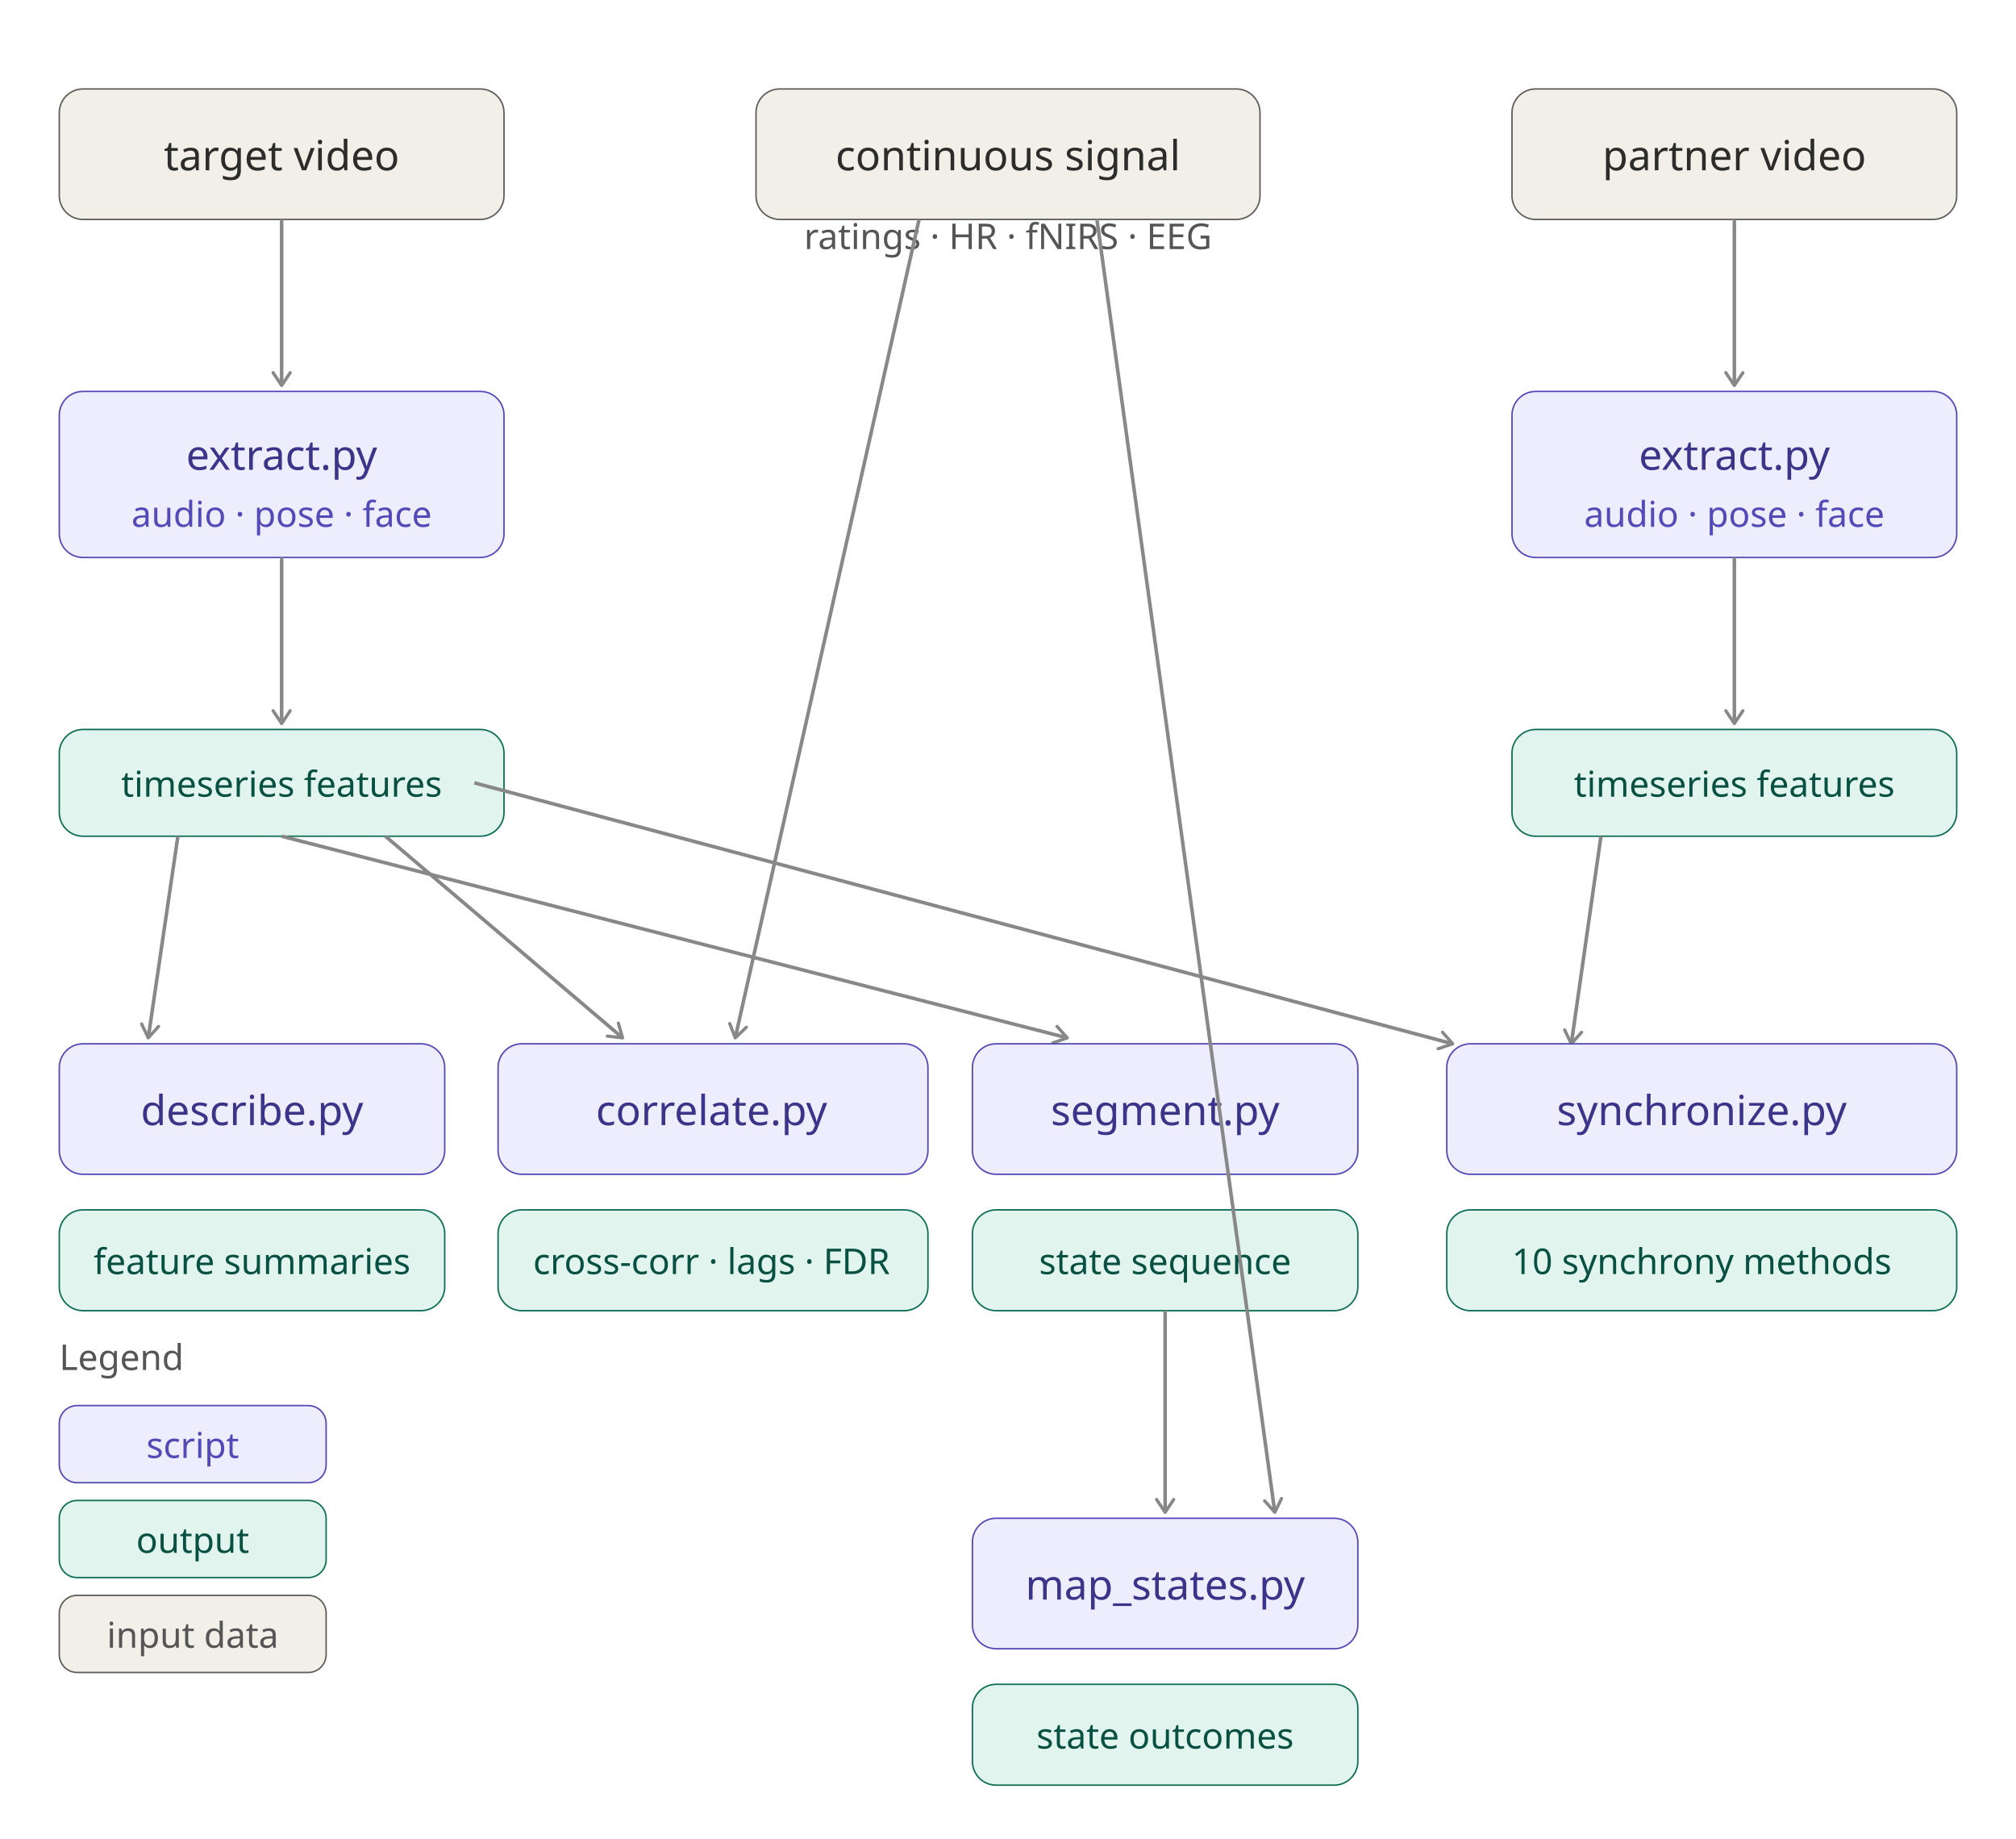
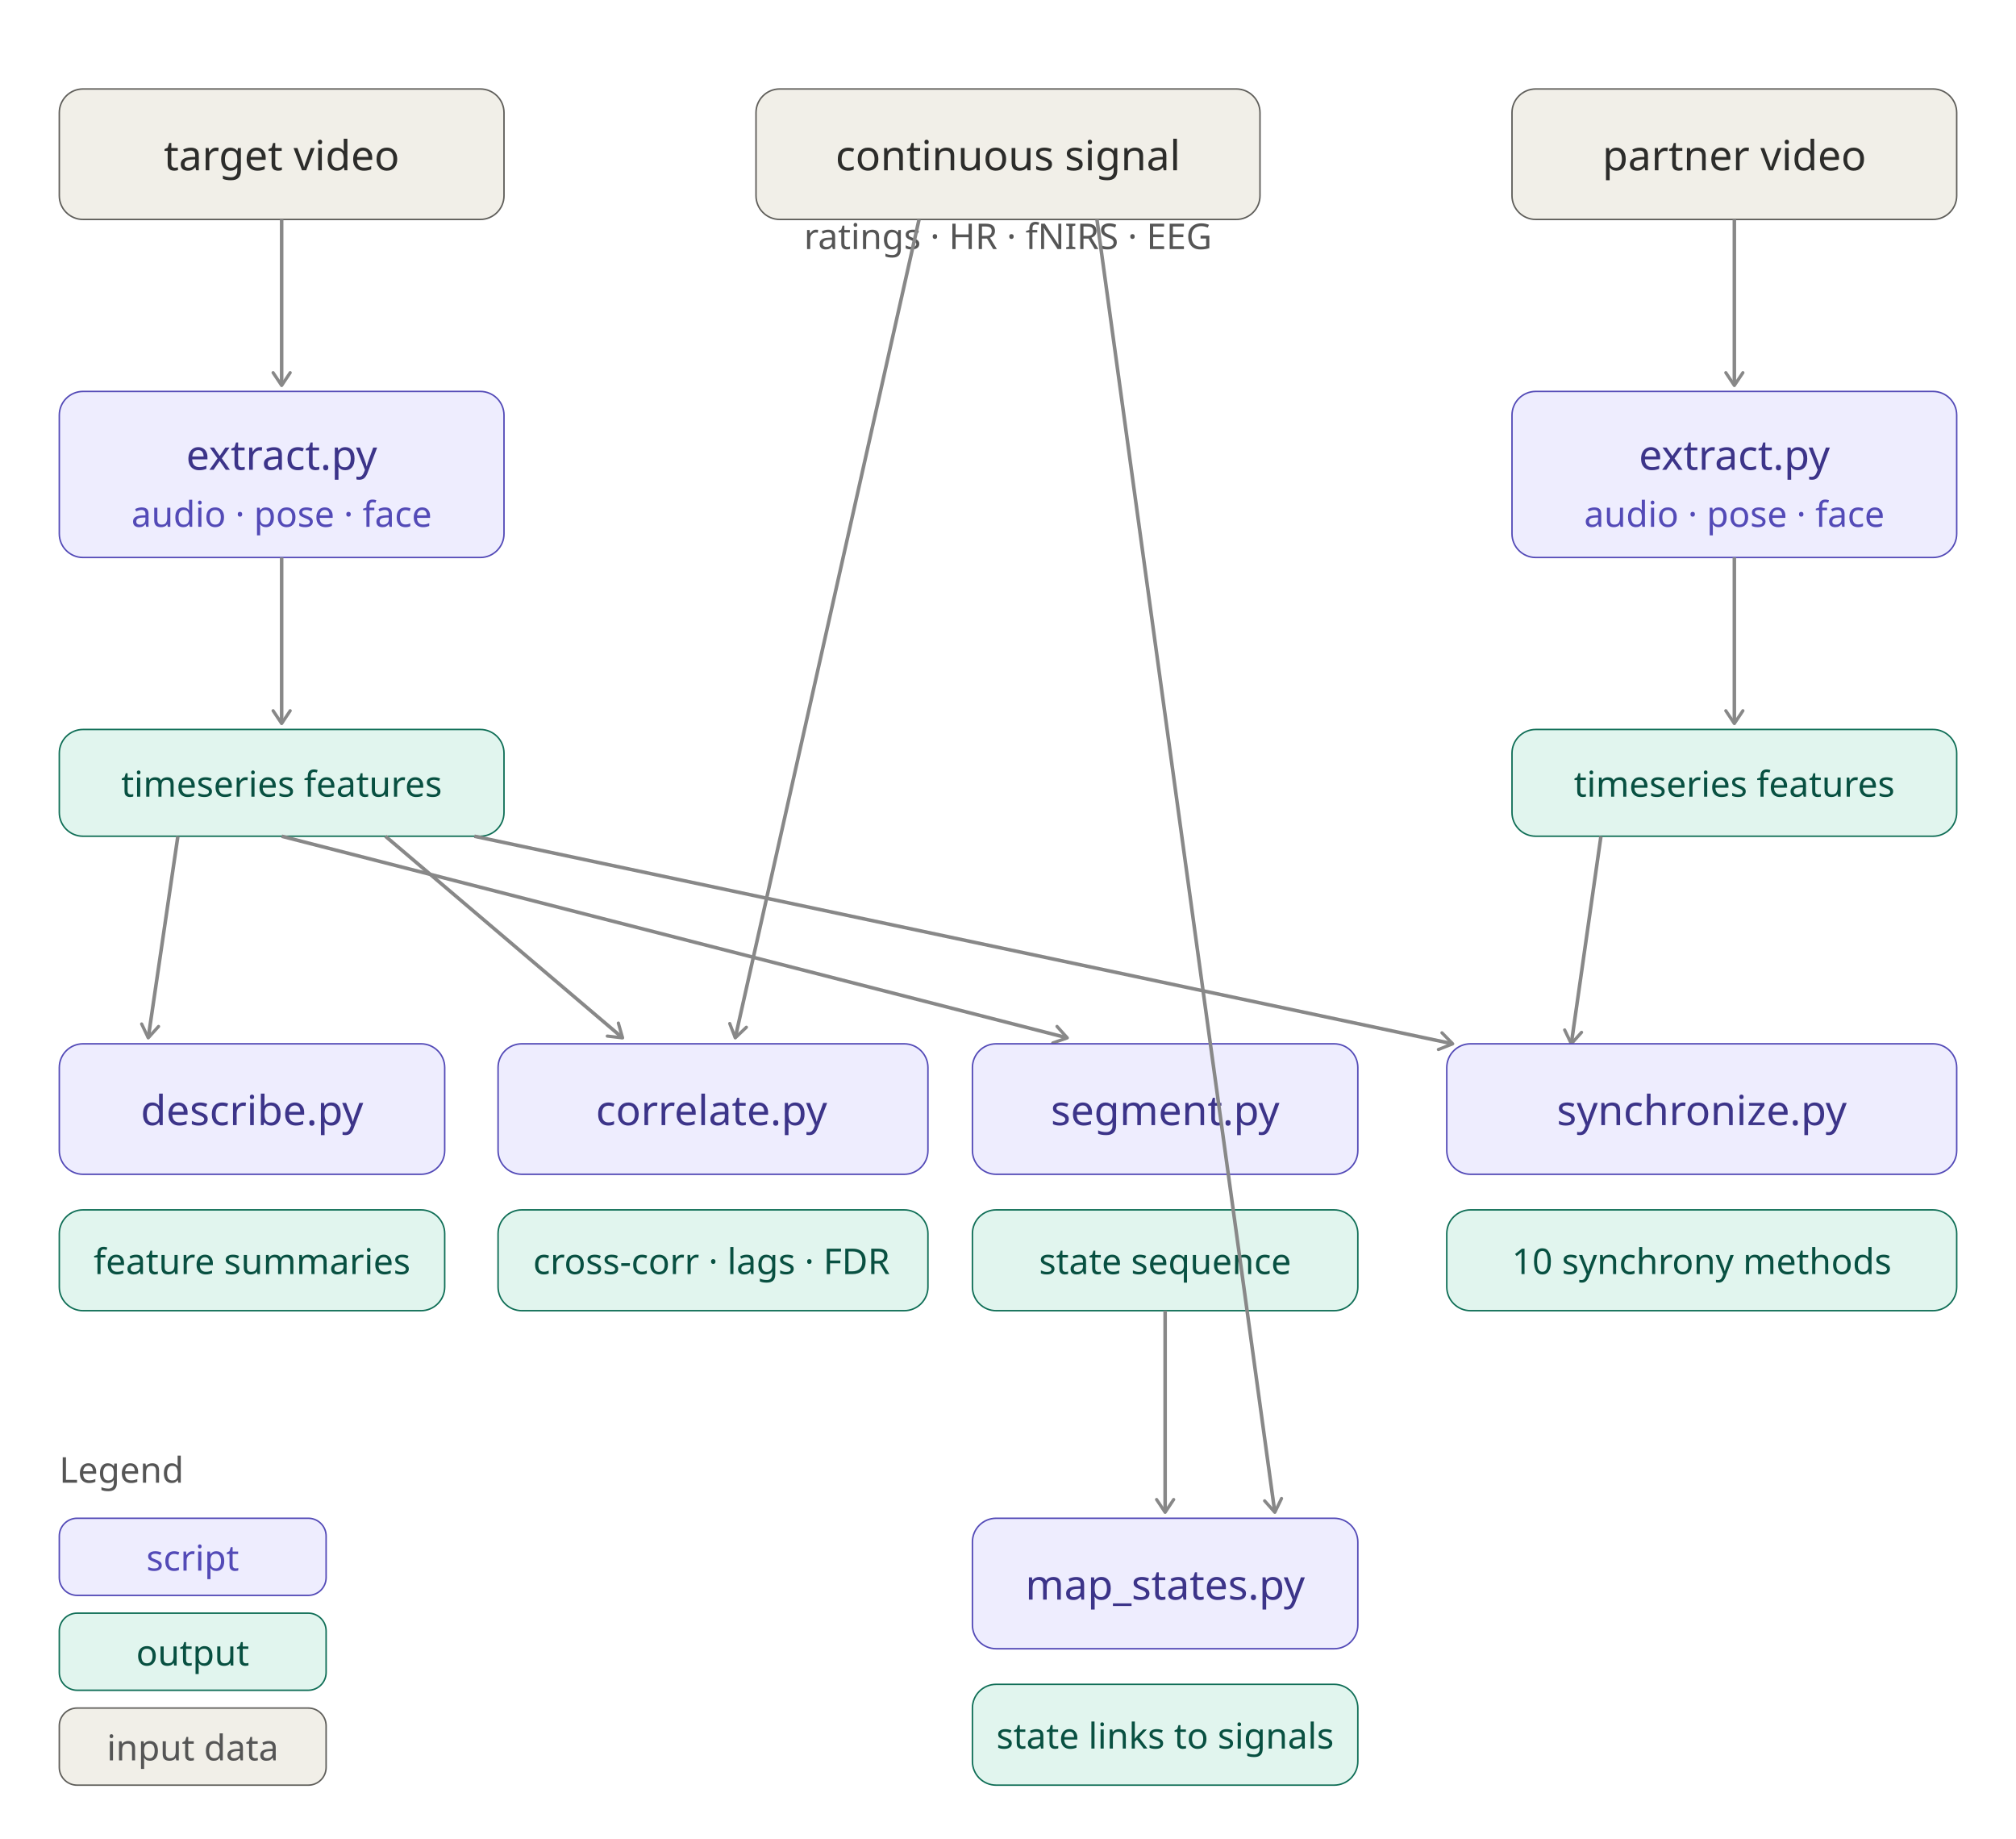
<svg xmlns="http://www.w3.org/2000/svg" width="100%" viewBox="0 0 680 620">
  <defs>
    <marker id="arrow" viewBox="0 0 10 10" refX="8" refY="5" markerWidth="6" markerHeight="6" orient="auto-start-reverse">
      <path d="M2 1L8 5L2 9" fill="none" stroke="context-stroke" stroke-width="1.5" stroke-linecap="round" stroke-linejoin="round" />
    </marker>
    <style>
  .th { font-family: sans-serif; font-size: 14px; font-weight: 500; fill: #1a1a1a; }
  .ts { font-family: sans-serif; font-size: 12px; fill: #555; }
  .c-gray rect { fill: #F1EFE8; stroke: #5F5E5A; }
  .c-gray .th { fill: #2C2C2A; }
  .c-purple rect { fill: #EEEDFE; stroke: #534AB7; }
  .c-purple .th { fill: #3C3489; }
  .c-purple .ts { fill: #534AB7; }
  .c-teal rect { fill: #E1F5EE; stroke: #0F6E56; }
  .c-teal .ts { fill: #085041; }
  .arr { fill: none; stroke: #888; stroke-width: 1.2; }
</style>
  </defs>
  <g class="c-gray">
    <rect x="20" y="30" width="150" height="44" rx="8" stroke-width="0.5" />
    <text class="th" x="95" y="52" text-anchor="middle" dominant-baseline="central">target video</text>
  </g>
  <g class="c-gray">
    <rect x="255" y="30" width="170" height="44" rx="8" stroke-width="0.5" />
    <text class="th" x="340" y="52" text-anchor="middle" dominant-baseline="central">continuous signal</text>
  </g>
  <text class="ts" x="340" y="84" text-anchor="middle">ratings · HR · fNIRS · EEG</text>
  <g class="c-gray">
    <rect x="510" y="30" width="150" height="44" rx="8" stroke-width="0.5" />
    <text class="th" x="585" y="52" text-anchor="middle" dominant-baseline="central">partner video</text>
  </g>
  <line x1="95" y1="74" x2="95" y2="130" class="arr" marker-end="url(#arrow)" />
  <line x1="585" y1="74" x2="585" y2="130" class="arr" marker-end="url(#arrow)" />
  <g class="c-purple">
    <rect x="20" y="132" width="150" height="56" rx="8" stroke-width="0.5" />
    <text class="th" x="95" y="153" text-anchor="middle" dominant-baseline="central">extract.py</text>
    <text class="ts" x="95" y="173" text-anchor="middle" dominant-baseline="central">audio · pose · face</text>
  </g>
  <g class="c-purple">
    <rect x="510" y="132" width="150" height="56" rx="8" stroke-width="0.5" />
    <text class="th" x="585" y="153" text-anchor="middle" dominant-baseline="central">extract.py</text>
    <text class="ts" x="585" y="173" text-anchor="middle" dominant-baseline="central">audio · pose · face</text>
  </g>
  <line x1="95" y1="188" x2="95" y2="244" class="arr" marker-end="url(#arrow)" />
  <line x1="585" y1="188" x2="585" y2="244" class="arr" marker-end="url(#arrow)" />
  <g class="c-teal">
    <rect x="20" y="246" width="150" height="36" rx="8" stroke-width="0.5" />
    <text class="ts" x="95" y="264" text-anchor="middle" dominant-baseline="central">timeseries features</text>
  </g>
  <g class="c-teal">
    <rect x="510" y="246" width="150" height="36" rx="8" stroke-width="0.5" />
    <text class="ts" x="585" y="264" text-anchor="middle" dominant-baseline="central">timeseries features</text>
  </g>
  <line x1="60" y1="282" x2="50" y2="350" class="arr" marker-end="url(#arrow)" />
  <g class="c-purple">
    <rect x="20" y="352" width="130" height="44" rx="8" stroke-width="0.5" />
    <text class="th" x="85" y="374" text-anchor="middle" dominant-baseline="central">describe.py</text>
  </g>
  <g class="c-teal">
    <rect x="20" y="408" width="130" height="34" rx="8" stroke-width="0.5" />
    <text class="ts" x="85" y="425" text-anchor="middle" dominant-baseline="central">feature summaries</text>
  </g>
  <line x1="130" y1="282" x2="210" y2="350" class="arr" marker-end="url(#arrow)" />
  <line x1="310" y1="74" x2="248" y2="350" class="arr" marker-end="url(#arrow)" />
  <g class="c-purple">
    <rect x="168" y="352" width="145" height="44" rx="8" stroke-width="0.5" />
    <text class="th" x="240" y="374" text-anchor="middle" dominant-baseline="central">correlate.py</text>
  </g>
  <g class="c-teal">
    <rect x="168" y="408" width="145" height="34" rx="8" stroke-width="0.5" />
    <text class="ts" x="240" y="425" text-anchor="middle" dominant-baseline="central">cross-corr · lags · FDR</text>
  </g>
  <line x1="95" y1="282" x2="360" y2="350" class="arr" marker-end="url(#arrow)" />
  <g class="c-purple">
    <rect x="328" y="352" width="130" height="44" rx="8" stroke-width="0.5" />
    <text class="th" x="393" y="374" text-anchor="middle" dominant-baseline="central">segment.py</text>
  </g>
  <g class="c-teal">
    <rect x="328" y="408" width="130" height="34" rx="8" stroke-width="0.5" />
    <text class="ts" x="393" y="425" text-anchor="middle" dominant-baseline="central">state sequence</text>
  </g>
  <line x1="393" y1="442" x2="393" y2="510" class="arr" marker-end="url(#arrow)" />
  <line x1="370" y1="74" x2="430" y2="510" class="arr" marker-end="url(#arrow)" />
  <g class="c-purple">
    <rect x="328" y="512" width="130" height="44" rx="8" stroke-width="0.5" />
    <text class="th" x="393" y="534" text-anchor="middle" dominant-baseline="central">map_states.py</text>
  </g>
  <g class="c-teal">
    <rect x="328" y="568" width="130" height="34" rx="8" stroke-width="0.5" />
-     <text class="ts" x="393" y="585" text-anchor="middle" dominant-baseline="central">state outcomes</text>
+     <text class="ts" x="393" y="585" text-anchor="middle" dominant-baseline="central">state links to signals</text>
  </g>
-   <line x1="160" y1="264" x2="490" y2="352" class="arr" marker-end="url(#arrow)" />
+   <line x1="160" y1="282" x2="490" y2="352" class="arr" marker-end="url(#arrow)" />
  <line x1="540" y1="282" x2="530" y2="352" class="arr" marker-end="url(#arrow)" />
  <g class="c-purple">
    <rect x="488" y="352" width="172" height="44" rx="8" stroke-width="0.5" />
    <text class="th" x="574" y="374" text-anchor="middle" dominant-baseline="central">synchronize.py</text>
  </g>
  <g class="c-teal">
    <rect x="488" y="408" width="172" height="34" rx="8" stroke-width="0.5" />
    <text class="ts" x="574" y="425" text-anchor="middle" dominant-baseline="central">10 synchrony methods</text>
  </g>
-   <text class="ts" x="20" y="462" font-weight="500">Legend</text>
+   <text class="ts" x="20" y="500" font-weight="500">Legend</text>
  <g class="c-purple">
-     <rect x="20" y="474" width="90" height="26" rx="6" stroke-width="0.5" />
-     <text class="ts" x="65" y="487" text-anchor="middle" dominant-baseline="central">script</text>
+     <rect x="20" y="512" width="90" height="26" rx="6" stroke-width="0.5" />
+     <text class="ts" x="65" y="525" text-anchor="middle" dominant-baseline="central">script</text>
  </g>
  <g class="c-teal">
-     <rect x="20" y="506" width="90" height="26" rx="6" stroke-width="0.5" />
-     <text class="ts" x="65" y="519" text-anchor="middle" dominant-baseline="central">output</text>
+     <rect x="20" y="544" width="90" height="26" rx="6" stroke-width="0.5" />
+     <text class="ts" x="65" y="557" text-anchor="middle" dominant-baseline="central">output</text>
  </g>
  <g class="c-gray">
-     <rect x="20" y="538" width="90" height="26" rx="6" stroke-width="0.5" />
-     <text class="ts" x="65" y="551" text-anchor="middle" dominant-baseline="central">input data</text>
+     <rect x="20" y="576" width="90" height="26" rx="6" stroke-width="0.5" />
+     <text class="ts" x="65" y="589" text-anchor="middle" dominant-baseline="central">input data</text>
  </g>
</svg>
